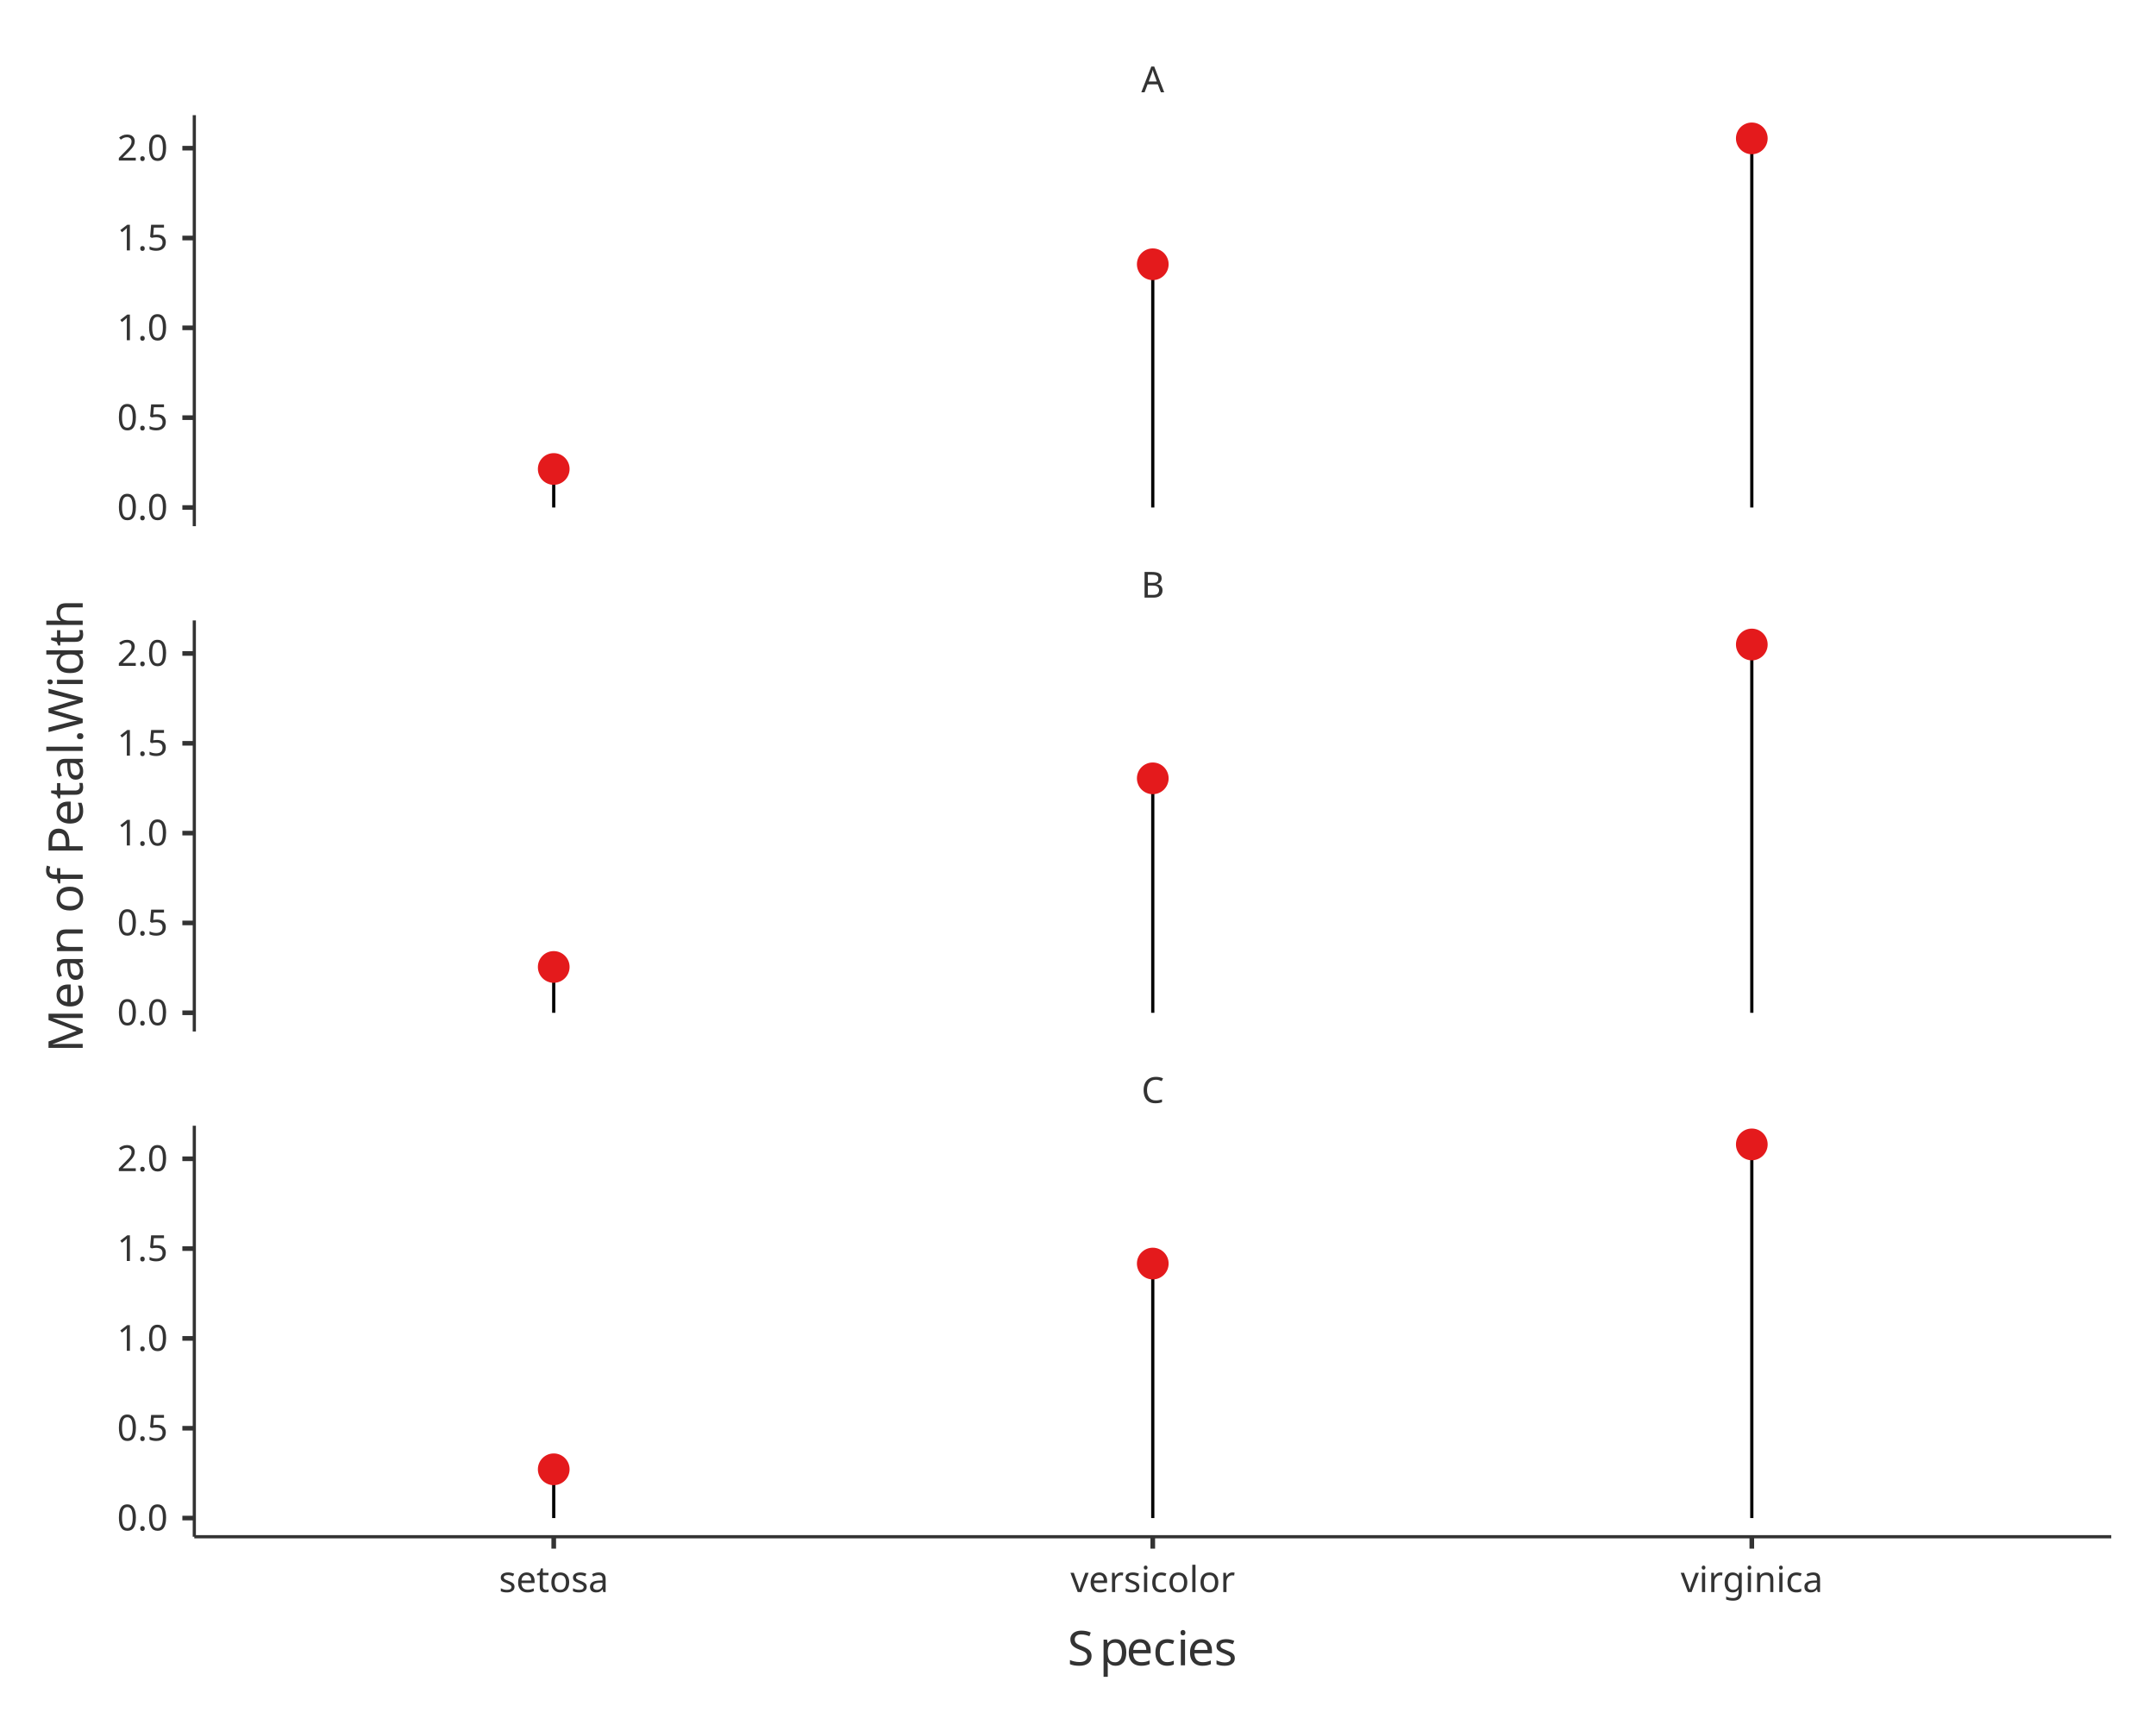
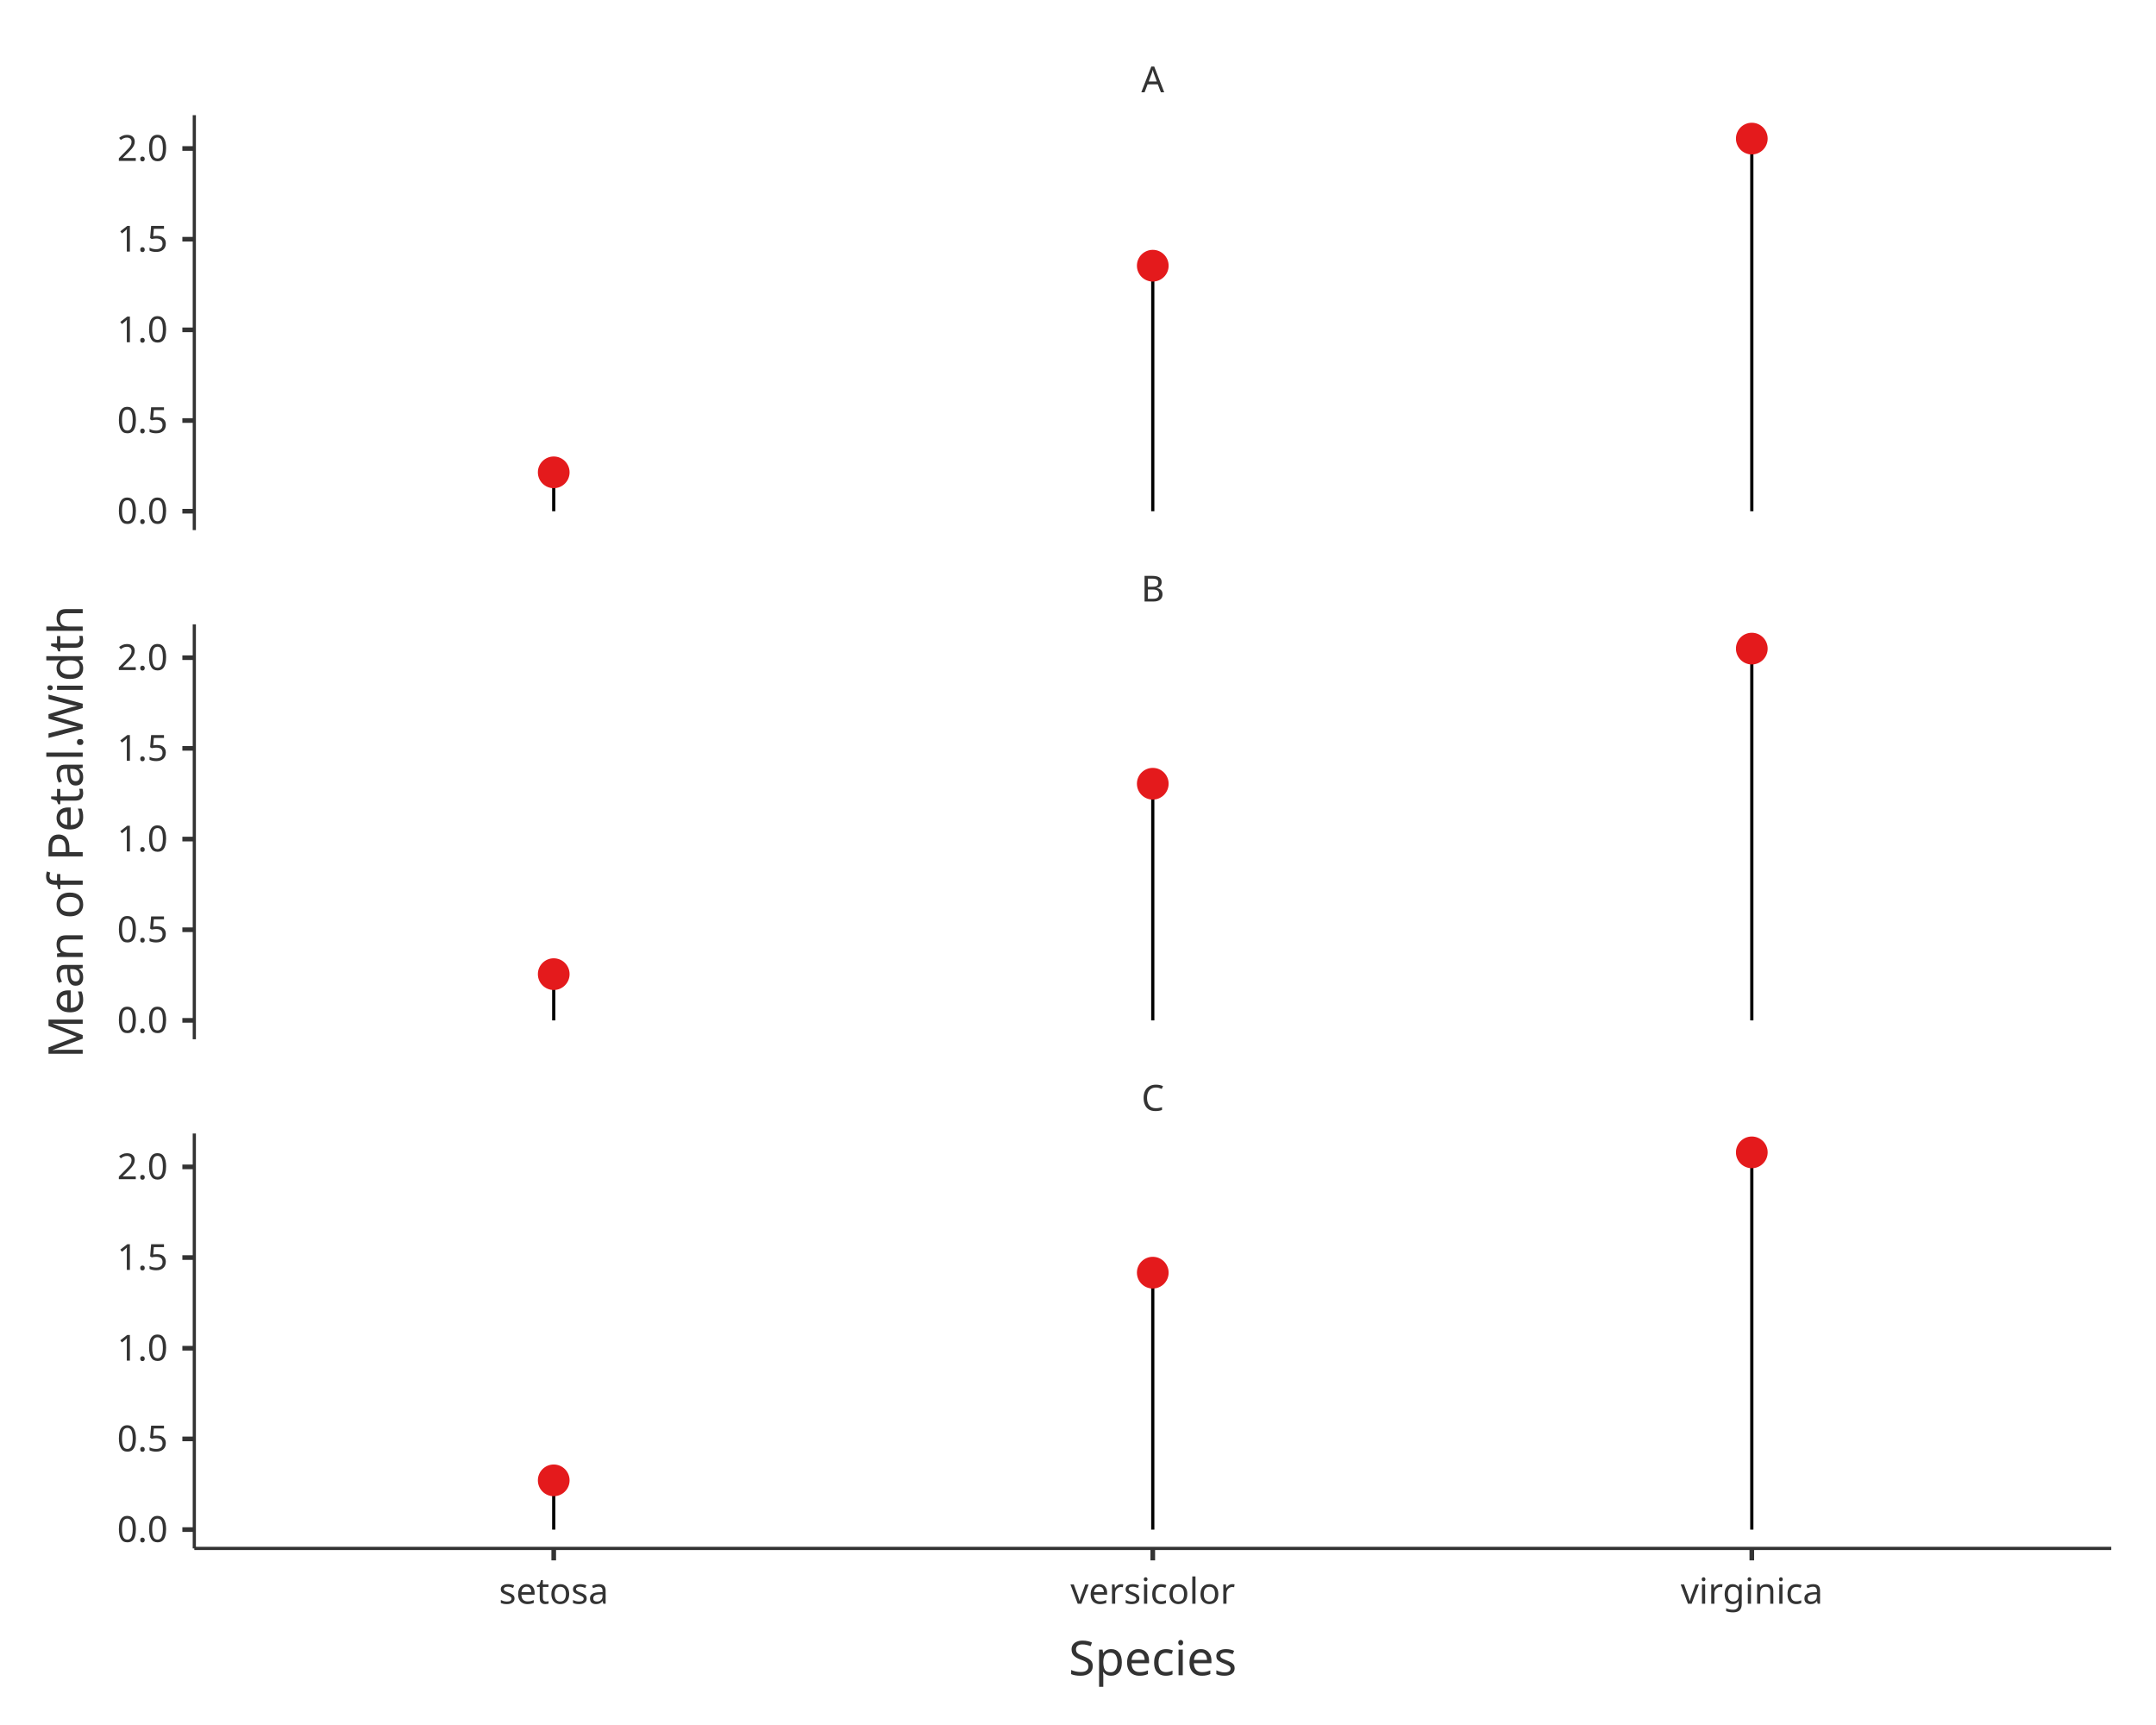
<svg xmlns="http://www.w3.org/2000/svg" class="svglite" data-engine-version="2.0" width="720.00pt" height="576.00pt" viewBox="0 0 720.00 576.00">
  <defs>
    <style type="text/css">
    .svglite line, .svglite polyline, .svglite polygon, .svglite path, .svglite rect, .svglite circle {
      fill: none;
      stroke: #000000;
      stroke-linecap: round;
      stroke-linejoin: round;
      stroke-miterlimit: 10.00;
    }
  </style>
  </defs>
  <rect width="100%" height="100%" style="stroke: none; fill: #FFFFFF;" />
  <defs>
    <clipPath id="cpMC4wMHw3MjAuMDB8MC4wMHw1NzYuMDA=">
      <rect x="0.00" y="0.00" width="720.00" height="576.00" />
    </clipPath>
  </defs>
  <g clip-path="url(#cpMC4wMHw3MjAuMDB8MC4wMHw1NzYuMDA=)">
    <rect x="0" y="0.00" width="720.00" height="576.00" style="stroke-width: 1.55; stroke: none;" />
  </g>
  <defs>
-     <clipPath id="cpNjQuODl8NzA1LjA2fDM4LjQ1fDE3NS43MA==">
-       <rect x="64.89" y="38.45" width="640.17" height="137.25" />
+     <clipPath id="cpNjQuODl8NzA1LjA2fDM4LjQ1fDE3Ny4wMA==">
+       <rect x="64.89" y="38.45" width="640.17" height="138.55" />
    </clipPath>
  </defs>
-   <g clip-path="url(#cpNjQuODl8NzA1LjA2fDM4LjQ1fDE3NS43MA==)">
-     <rect x="64.89" y="38.45" width="640.17" height="137.25" style="stroke-width: 1.55; stroke: none;" />
-     <line x1="184.92" y1="156.60" x2="184.92" y2="169.46" style="stroke-width: 1.07; stroke-linecap: butt;" />
-     <line x1="384.97" y1="88.24" x2="384.97" y2="169.46" style="stroke-width: 1.07; stroke-linecap: butt;" />
-     <line x1="585.02" y1="46.21" x2="585.02" y2="169.46" style="stroke-width: 1.07; stroke-linecap: butt;" />
-     <circle cx="184.92" cy="156.60" r="4.78" style="stroke-width: 1.03; stroke: #E41A1C; fill: #E41A1C;" />
-     <circle cx="384.97" cy="88.24" r="4.78" style="stroke-width: 1.03; stroke: #E41A1C; fill: #E41A1C;" />
-     <circle cx="585.02" cy="46.21" r="4.78" style="stroke-width: 1.03; stroke: #E41A1C; fill: #E41A1C;" />
+   <g clip-path="url(#cpNjQuODl8NzA1LjA2fDM4LjQ1fDE3Ny4wMA==)">
+     <rect x="64.89" y="38.45" width="640.17" height="138.55" style="stroke-width: 1.55; stroke: none;" />
+     <line x1="184.92" y1="157.72" x2="184.92" y2="170.70" style="stroke-width: 1.07; stroke-linecap: butt;" />
+     <line x1="384.97" y1="88.72" x2="384.97" y2="170.70" style="stroke-width: 1.07; stroke-linecap: butt;" />
+     <line x1="585.02" y1="46.28" x2="585.02" y2="170.70" style="stroke-width: 1.07; stroke-linecap: butt;" />
+     <circle cx="184.92" cy="157.72" r="4.78" style="stroke-width: 1.03; stroke: #E41A1C; fill: #E41A1C;" />
+     <circle cx="384.97" cy="88.72" r="4.78" style="stroke-width: 1.03; stroke: #E41A1C; fill: #E41A1C;" />
+     <circle cx="585.02" cy="46.28" r="4.78" style="stroke-width: 1.03; stroke: #E41A1C; fill: #E41A1C;" />
  </g>
  <g clip-path="url(#cpMC4wMHw3MjAuMDB8MC4wMHw1NzYuMDA=)">
</g>
  <defs>
-     <clipPath id="cpNjQuODl8NzA1LjA2fDIwNy4xN3wzNDQuNDI=">
-       <rect x="64.89" y="207.17" width="640.17" height="137.25" />
+     <clipPath id="cpNjQuODl8NzA1LjA2fDIwOC40N3wzNDcuMDI=">
+       <rect x="64.89" y="208.47" width="640.17" height="138.55" />
    </clipPath>
  </defs>
-   <g clip-path="url(#cpNjQuODl8NzA1LjA2fDIwNy4xN3wzNDQuNDI=)">
-     <rect x="64.89" y="207.17" width="640.17" height="137.25" style="stroke-width: 1.55; stroke: none;" />
-     <line x1="184.92" y1="322.88" x2="184.92" y2="338.18" style="stroke-width: 1.07; stroke-linecap: butt;" />
-     <line x1="384.97" y1="259.90" x2="384.97" y2="338.18" style="stroke-width: 1.07; stroke-linecap: butt;" />
-     <line x1="585.02" y1="215.21" x2="585.02" y2="338.18" style="stroke-width: 1.07; stroke-linecap: butt;" />
-     <circle cx="184.92" cy="322.88" r="4.78" style="stroke-width: 1.03; stroke: #E41A1C; fill: #E41A1C;" />
-     <circle cx="384.97" cy="259.90" r="4.78" style="stroke-width: 1.03; stroke: #E41A1C; fill: #E41A1C;" />
-     <circle cx="585.02" cy="215.21" r="4.78" style="stroke-width: 1.03; stroke: #E41A1C; fill: #E41A1C;" />
+   <g clip-path="url(#cpNjQuODl8NzA1LjA2fDIwOC40N3wzNDcuMDI=)">
+     <rect x="64.89" y="208.47" width="640.17" height="138.55" style="stroke-width: 1.55; stroke: none;" />
+     <line x1="184.92" y1="325.28" x2="184.92" y2="340.72" style="stroke-width: 1.07; stroke-linecap: butt;" />
+     <line x1="384.97" y1="261.70" x2="384.97" y2="340.72" style="stroke-width: 1.07; stroke-linecap: butt;" />
+     <line x1="585.02" y1="216.58" x2="585.02" y2="340.72" style="stroke-width: 1.07; stroke-linecap: butt;" />
+     <circle cx="184.92" cy="325.28" r="4.78" style="stroke-width: 1.03; stroke: #E41A1C; fill: #E41A1C;" />
+     <circle cx="384.97" cy="261.70" r="4.78" style="stroke-width: 1.03; stroke: #E41A1C; fill: #E41A1C;" />
+     <circle cx="585.02" cy="216.58" r="4.78" style="stroke-width: 1.03; stroke: #E41A1C; fill: #E41A1C;" />
  </g>
  <g clip-path="url(#cpMC4wMHw3MjAuMDB8MC4wMHw1NzYuMDA=)">
</g>
  <defs>
-     <clipPath id="cpNjQuODl8NzA1LjA2fDM3NS44OXw1MTMuMTQ=">
-       <rect x="64.89" y="375.89" width="640.17" height="137.25" />
+     <clipPath id="cpNjQuODl8NzA1LjA2fDM3OC40OXw1MTcuMDQ=">
+       <rect x="64.89" y="378.49" width="640.17" height="138.55" />
    </clipPath>
  </defs>
-   <g clip-path="url(#cpNjQuODl8NzA1LjA2fDM3NS44OXw1MTMuMTQ=)">
-     <rect x="64.89" y="375.89" width="640.17" height="137.25" style="stroke-width: 1.55; stroke: none;" />
-     <line x1="184.92" y1="490.62" x2="184.92" y2="506.90" style="stroke-width: 1.07; stroke-linecap: butt;" />
-     <line x1="384.97" y1="421.92" x2="384.97" y2="506.90" style="stroke-width: 1.07; stroke-linecap: butt;" />
-     <line x1="585.02" y1="382.13" x2="585.02" y2="506.90" style="stroke-width: 1.07; stroke-linecap: butt;" />
-     <circle cx="184.92" cy="490.62" r="4.78" style="stroke-width: 1.03; stroke: #E41A1C; fill: #E41A1C;" />
-     <circle cx="384.97" cy="421.92" r="4.78" style="stroke-width: 1.03; stroke: #E41A1C; fill: #E41A1C;" />
-     <circle cx="585.02" cy="382.13" r="4.78" style="stroke-width: 1.03; stroke: #E41A1C; fill: #E41A1C;" />
+   <g clip-path="url(#cpNjQuODl8NzA1LjA2fDM3OC40OXw1MTcuMDQ=)">
+     <rect x="64.89" y="378.49" width="640.17" height="138.55" style="stroke-width: 1.55; stroke: none;" />
+     <line x1="184.92" y1="494.31" x2="184.92" y2="510.75" style="stroke-width: 1.07; stroke-linecap: butt;" />
+     <line x1="384.97" y1="424.96" x2="384.97" y2="510.75" style="stroke-width: 1.07; stroke-linecap: butt;" />
+     <line x1="585.02" y1="384.79" x2="585.02" y2="510.75" style="stroke-width: 1.07; stroke-linecap: butt;" />
+     <circle cx="184.92" cy="494.31" r="4.78" style="stroke-width: 1.03; stroke: #E41A1C; fill: #E41A1C;" />
+     <circle cx="384.97" cy="424.96" r="4.78" style="stroke-width: 1.03; stroke: #E41A1C; fill: #E41A1C;" />
+     <circle cx="585.02" cy="384.79" r="4.78" style="stroke-width: 1.03; stroke: #E41A1C; fill: #E41A1C;" />
  </g>
  <g clip-path="url(#cpMC4wMHw3MjAuMDB8MC4wMHw1NzYuMDA=)">
</g>
  <defs>
-     <clipPath id="cpNjQuODl8NzA1LjA2fDM1Mi4zOXwzNzUuODk=">
-       <rect x="64.89" y="352.39" width="640.17" height="23.50" />
+     <clipPath id="cpNjQuODl8NzA1LjA2fDM1NC45OXwzNzguNDk=">
+       <rect x="64.89" y="354.99" width="640.17" height="23.50" />
    </clipPath>
  </defs>
-   <g clip-path="url(#cpNjQuODl8NzA1LjA2fDM1Mi4zOXwzNzUuODk=)">
-     <rect x="64.89" y="352.39" width="640.17" height="23.50" style="stroke-width: 1.55; stroke: none;" />
-     <text x="384.97" y="368.27" text-anchor="middle" style="font-size: 12.00px; fill: #333333; font-family: sans;" textLength="8.67px" lengthAdjust="spacingAndGlyphs">C</text>
+   <g clip-path="url(#cpNjQuODl8NzA1LjA2fDM1NC45OXwzNzguNDk=)">
+     <rect x="64.89" y="354.99" width="640.17" height="23.50" style="stroke-width: 1.55; stroke: none;" />
+     <text x="384.97" y="370.87" text-anchor="middle" style="font-size: 12.00px; fill: #333333; font-family: sans;" textLength="8.67px" lengthAdjust="spacingAndGlyphs">C</text>
  </g>
  <g clip-path="url(#cpMC4wMHw3MjAuMDB8MC4wMHw1NzYuMDA=)">
</g>
  <defs>
-     <clipPath id="cpNjQuODl8NzA1LjA2fDE4My42N3wyMDcuMTc=">
-       <rect x="64.89" y="183.67" width="640.17" height="23.50" />
+     <clipPath id="cpNjQuODl8NzA1LjA2fDE4NC45N3wyMDguNDc=">
+       <rect x="64.89" y="184.97" width="640.17" height="23.50" />
    </clipPath>
  </defs>
-   <g clip-path="url(#cpNjQuODl8NzA1LjA2fDE4My42N3wyMDcuMTc=)">
-     <rect x="64.89" y="183.67" width="640.17" height="23.50" style="stroke-width: 1.55; stroke: none;" />
-     <text x="384.97" y="199.55" text-anchor="middle" style="font-size: 12.00px; fill: #333333; font-family: sans;" textLength="8.01px" lengthAdjust="spacingAndGlyphs">B</text>
+   <g clip-path="url(#cpNjQuODl8NzA1LjA2fDE4NC45N3wyMDguNDc=)">
+     <rect x="64.89" y="184.97" width="640.17" height="23.50" style="stroke-width: 1.55; stroke: none;" />
+     <text x="384.97" y="200.85" text-anchor="middle" style="font-size: 12.00px; fill: #333333; font-family: sans;" textLength="8.01px" lengthAdjust="spacingAndGlyphs">B</text>
  </g>
  <g clip-path="url(#cpMC4wMHw3MjAuMDB8MC4wMHw1NzYuMDA=)">
</g>
  <defs>
    <clipPath id="cpNjQuODl8NzA1LjA2fDE0Ljk0fDM4LjQ1">
      <rect x="64.89" y="14.94" width="640.17" height="23.50" />
    </clipPath>
  </defs>
  <g clip-path="url(#cpNjQuODl8NzA1LjA2fDE0Ljk0fDM4LjQ1)">
    <rect x="64.89" y="14.94" width="640.17" height="23.50" style="stroke-width: 1.55; stroke: none;" />
    <text x="384.97" y="30.82" text-anchor="middle" style="font-size: 12.00px; fill: #333333; font-family: sans;" textLength="8.01px" lengthAdjust="spacingAndGlyphs">A</text>
  </g>
  <g clip-path="url(#cpMC4wMHw3MjAuMDB8MC4wMHw1NzYuMDA=)">
-     <polyline points="64.89,513.14 705.06,513.14 " style="stroke-width: 1.07; stroke: #333333; stroke-linecap: butt;" />
-     <polyline points="184.92,517.12 184.92,513.14 " style="stroke-width: 1.55; stroke: #333333; stroke-linecap: butt;" />
-     <polyline points="384.97,517.12 384.97,513.14 " style="stroke-width: 1.55; stroke: #333333; stroke-linecap: butt;" />
-     <polyline points="585.02,517.12 585.02,513.14 " style="stroke-width: 1.55; stroke: #333333; stroke-linecap: butt;" />
-     <text x="184.92" y="531.61" text-anchor="middle" style="font-size: 12.00px; fill: #333333; font-family: sans;" textLength="35.37px" lengthAdjust="spacingAndGlyphs">setosa</text>
-     <text x="384.97" y="531.61" text-anchor="middle" style="font-size: 12.00px; fill: #333333; font-family: sans;" textLength="51.36px" lengthAdjust="spacingAndGlyphs">versicolor</text>
-     <text x="585.02" y="531.61" text-anchor="middle" style="font-size: 12.00px; fill: #333333; font-family: sans;" textLength="44.02px" lengthAdjust="spacingAndGlyphs">virginica</text>
-     <polyline points="64.89,175.70 64.89,38.45 " style="stroke-width: 1.07; stroke: #333333; stroke-linecap: butt;" />
-     <text x="47.58" y="173.59" text-anchor="middle" style="font-size: 12.00px; fill: #333333; font-family: sans;" textLength="16.68px" lengthAdjust="spacingAndGlyphs">0.0</text>
-     <text x="47.58" y="143.59" text-anchor="middle" style="font-size: 12.00px; fill: #333333; font-family: sans;" textLength="16.68px" lengthAdjust="spacingAndGlyphs">0.5</text>
-     <text x="47.58" y="113.60" text-anchor="middle" style="font-size: 12.00px; fill: #333333; font-family: sans;" textLength="16.68px" lengthAdjust="spacingAndGlyphs">1.0</text>
-     <text x="47.58" y="83.61" text-anchor="middle" style="font-size: 12.00px; fill: #333333; font-family: sans;" textLength="16.68px" lengthAdjust="spacingAndGlyphs">1.5</text>
-     <text x="47.58" y="53.61" text-anchor="middle" style="font-size: 12.00px; fill: #333333; font-family: sans;" textLength="16.68px" lengthAdjust="spacingAndGlyphs">2.0</text>
-     <polyline points="60.90,169.46 64.89,169.46 " style="stroke-width: 1.55; stroke: #333333; stroke-linecap: butt;" />
-     <polyline points="60.90,139.46 64.89,139.46 " style="stroke-width: 1.55; stroke: #333333; stroke-linecap: butt;" />
-     <polyline points="60.90,109.47 64.89,109.47 " style="stroke-width: 1.55; stroke: #333333; stroke-linecap: butt;" />
-     <polyline points="60.90,79.48 64.89,79.48 " style="stroke-width: 1.55; stroke: #333333; stroke-linecap: butt;" />
-     <polyline points="60.90,49.48 64.89,49.48 " style="stroke-width: 1.55; stroke: #333333; stroke-linecap: butt;" />
-     <polyline points="64.89,344.42 64.89,207.17 " style="stroke-width: 1.07; stroke: #333333; stroke-linecap: butt;" />
-     <text x="47.58" y="342.31" text-anchor="middle" style="font-size: 12.00px; fill: #333333; font-family: sans;" textLength="16.68px" lengthAdjust="spacingAndGlyphs">0.0</text>
-     <text x="47.58" y="312.31" text-anchor="middle" style="font-size: 12.00px; fill: #333333; font-family: sans;" textLength="16.68px" lengthAdjust="spacingAndGlyphs">0.5</text>
-     <text x="47.58" y="282.32" text-anchor="middle" style="font-size: 12.00px; fill: #333333; font-family: sans;" textLength="16.68px" lengthAdjust="spacingAndGlyphs">1.0</text>
-     <text x="47.58" y="252.33" text-anchor="middle" style="font-size: 12.00px; fill: #333333; font-family: sans;" textLength="16.68px" lengthAdjust="spacingAndGlyphs">1.5</text>
-     <text x="47.58" y="222.33" text-anchor="middle" style="font-size: 12.00px; fill: #333333; font-family: sans;" textLength="16.68px" lengthAdjust="spacingAndGlyphs">2.0</text>
-     <polyline points="60.90,338.18 64.89,338.18 " style="stroke-width: 1.55; stroke: #333333; stroke-linecap: butt;" />
-     <polyline points="60.90,308.18 64.89,308.18 " style="stroke-width: 1.55; stroke: #333333; stroke-linecap: butt;" />
-     <polyline points="60.90,278.19 64.89,278.19 " style="stroke-width: 1.55; stroke: #333333; stroke-linecap: butt;" />
-     <polyline points="60.90,248.20 64.89,248.20 " style="stroke-width: 1.55; stroke: #333333; stroke-linecap: butt;" />
-     <polyline points="60.90,218.20 64.89,218.20 " style="stroke-width: 1.55; stroke: #333333; stroke-linecap: butt;" />
-     <polyline points="64.89,513.14 64.89,375.89 " style="stroke-width: 1.07; stroke: #333333; stroke-linecap: butt;" />
-     <text x="47.58" y="511.03" text-anchor="middle" style="font-size: 12.00px; fill: #333333; font-family: sans;" textLength="16.68px" lengthAdjust="spacingAndGlyphs">0.0</text>
-     <text x="47.58" y="481.03" text-anchor="middle" style="font-size: 12.00px; fill: #333333; font-family: sans;" textLength="16.68px" lengthAdjust="spacingAndGlyphs">0.5</text>
-     <text x="47.58" y="451.04" text-anchor="middle" style="font-size: 12.00px; fill: #333333; font-family: sans;" textLength="16.68px" lengthAdjust="spacingAndGlyphs">1.0</text>
-     <text x="47.58" y="421.05" text-anchor="middle" style="font-size: 12.00px; fill: #333333; font-family: sans;" textLength="16.68px" lengthAdjust="spacingAndGlyphs">1.5</text>
-     <text x="47.58" y="391.05" text-anchor="middle" style="font-size: 12.00px; fill: #333333; font-family: sans;" textLength="16.68px" lengthAdjust="spacingAndGlyphs">2.0</text>
-     <polyline points="60.90,506.90 64.89,506.90 " style="stroke-width: 1.55; stroke: #333333; stroke-linecap: butt;" />
-     <polyline points="60.90,476.91 64.89,476.91 " style="stroke-width: 1.55; stroke: #333333; stroke-linecap: butt;" />
-     <polyline points="60.90,446.91 64.89,446.91 " style="stroke-width: 1.55; stroke: #333333; stroke-linecap: butt;" />
-     <polyline points="60.90,416.92 64.89,416.92 " style="stroke-width: 1.55; stroke: #333333; stroke-linecap: butt;" />
-     <polyline points="60.90,386.93 64.89,386.93 " style="stroke-width: 1.55; stroke: #333333; stroke-linecap: butt;" />
-     <text x="356.50" y="556.07" style="font-size: 16.00px; fill: #333333; font-family: sans;" textLength="10.68px" lengthAdjust="spacingAndGlyphs">S</text>
-     <text x="367.18" y="556.07" style="font-size: 16.00px; fill: #333333; font-family: sans;" textLength="8.90px" lengthAdjust="spacingAndGlyphs">p</text>
-     <text x="376.08" y="556.07" style="font-size: 16.00px; fill: #333333; font-family: sans;" textLength="8.90px" lengthAdjust="spacingAndGlyphs">e</text>
-     <text x="384.98" y="556.07" style="font-size: 16.00px; fill: #333333; font-family: sans;" textLength="8.01px" lengthAdjust="spacingAndGlyphs">c</text>
-     <text x="392.98" y="556.07" style="font-size: 16.00px; fill: #333333; font-family: sans;" textLength="3.55px" lengthAdjust="spacingAndGlyphs">i</text>
-     <text x="396.54" y="556.07" style="font-size: 16.00px; fill: #333333; font-family: sans;" textLength="8.90px" lengthAdjust="spacingAndGlyphs">e</text>
-     <text x="405.43" y="556.07" style="font-size: 16.00px; fill: #333333; font-family: sans;" textLength="8.01px" lengthAdjust="spacingAndGlyphs">s</text>
-     <text transform="translate(27.62,275.79) rotate(-90)" text-anchor="middle" style="font-size: 16.00px; fill: #333333; font-family: sans;" textLength="144.08px" lengthAdjust="spacingAndGlyphs">Mean of Petal.Width</text>
+     <polyline points="64.89,517.04 705.06,517.04 " style="stroke-width: 1.07; stroke: #333333; stroke-linecap: butt;" />
+     <polyline points="184.92,521.03 184.92,517.04 " style="stroke-width: 1.55; stroke: #333333; stroke-linecap: butt;" />
+     <polyline points="384.97,521.03 384.97,517.04 " style="stroke-width: 1.55; stroke: #333333; stroke-linecap: butt;" />
+     <polyline points="585.02,521.03 585.02,517.04 " style="stroke-width: 1.55; stroke: #333333; stroke-linecap: butt;" />
+     <text x="184.92" y="535.51" text-anchor="middle" style="font-size: 12.00px; fill: #333333; font-family: sans;" textLength="35.37px" lengthAdjust="spacingAndGlyphs">setosa</text>
+     <text x="384.97" y="535.51" text-anchor="middle" style="font-size: 12.00px; fill: #333333; font-family: sans;" textLength="51.36px" lengthAdjust="spacingAndGlyphs">versicolor</text>
+     <text x="585.02" y="535.51" text-anchor="middle" style="font-size: 12.00px; fill: #333333; font-family: sans;" textLength="44.02px" lengthAdjust="spacingAndGlyphs">virginica</text>
+     <polyline points="64.89,177.00 64.89,38.45 " style="stroke-width: 1.07; stroke: #333333; stroke-linecap: butt;" />
+     <text x="47.58" y="174.83" text-anchor="middle" style="font-size: 12.00px; fill: #333333; font-family: sans;" textLength="16.68px" lengthAdjust="spacingAndGlyphs">0.0</text>
+     <text x="47.58" y="144.55" text-anchor="middle" style="font-size: 12.00px; fill: #333333; font-family: sans;" textLength="16.68px" lengthAdjust="spacingAndGlyphs">0.5</text>
+     <text x="47.58" y="114.27" text-anchor="middle" style="font-size: 12.00px; fill: #333333; font-family: sans;" textLength="16.68px" lengthAdjust="spacingAndGlyphs">1.0</text>
+     <text x="47.58" y="84.00" text-anchor="middle" style="font-size: 12.00px; fill: #333333; font-family: sans;" textLength="16.68px" lengthAdjust="spacingAndGlyphs">1.5</text>
+     <text x="47.58" y="53.72" text-anchor="middle" style="font-size: 12.00px; fill: #333333; font-family: sans;" textLength="16.68px" lengthAdjust="spacingAndGlyphs">2.0</text>
+     <polyline points="60.90,170.70 64.89,170.70 " style="stroke-width: 1.55; stroke: #333333; stroke-linecap: butt;" />
+     <polyline points="60.90,140.42 64.89,140.42 " style="stroke-width: 1.55; stroke: #333333; stroke-linecap: butt;" />
+     <polyline points="60.90,110.14 64.89,110.14 " style="stroke-width: 1.55; stroke: #333333; stroke-linecap: butt;" />
+     <polyline points="60.90,79.87 64.89,79.87 " style="stroke-width: 1.55; stroke: #333333; stroke-linecap: butt;" />
+     <polyline points="60.90,49.59 64.89,49.59 " style="stroke-width: 1.55; stroke: #333333; stroke-linecap: butt;" />
+     <polyline points="64.89,347.02 64.89,208.47 " style="stroke-width: 1.07; stroke: #333333; stroke-linecap: butt;" />
+     <text x="47.58" y="344.85" text-anchor="middle" style="font-size: 12.00px; fill: #333333; font-family: sans;" textLength="16.68px" lengthAdjust="spacingAndGlyphs">0.0</text>
+     <text x="47.58" y="314.57" text-anchor="middle" style="font-size: 12.00px; fill: #333333; font-family: sans;" textLength="16.68px" lengthAdjust="spacingAndGlyphs">0.5</text>
+     <text x="47.58" y="284.30" text-anchor="middle" style="font-size: 12.00px; fill: #333333; font-family: sans;" textLength="16.68px" lengthAdjust="spacingAndGlyphs">1.0</text>
+     <text x="47.58" y="254.02" text-anchor="middle" style="font-size: 12.00px; fill: #333333; font-family: sans;" textLength="16.68px" lengthAdjust="spacingAndGlyphs">1.5</text>
+     <text x="47.58" y="223.74" text-anchor="middle" style="font-size: 12.00px; fill: #333333; font-family: sans;" textLength="16.68px" lengthAdjust="spacingAndGlyphs">2.0</text>
+     <polyline points="60.90,340.72 64.89,340.72 " style="stroke-width: 1.55; stroke: #333333; stroke-linecap: butt;" />
+     <polyline points="60.90,310.45 64.89,310.45 " style="stroke-width: 1.55; stroke: #333333; stroke-linecap: butt;" />
+     <polyline points="60.90,280.17 64.89,280.17 " style="stroke-width: 1.55; stroke: #333333; stroke-linecap: butt;" />
+     <polyline points="60.90,249.89 64.89,249.89 " style="stroke-width: 1.55; stroke: #333333; stroke-linecap: butt;" />
+     <polyline points="60.90,219.61 64.89,219.61 " style="stroke-width: 1.55; stroke: #333333; stroke-linecap: butt;" />
+     <polyline points="64.89,517.04 64.89,378.49 " style="stroke-width: 1.07; stroke: #333333; stroke-linecap: butt;" />
+     <text x="47.58" y="514.88" text-anchor="middle" style="font-size: 12.00px; fill: #333333; font-family: sans;" textLength="16.68px" lengthAdjust="spacingAndGlyphs">0.0</text>
+     <text x="47.58" y="484.60" text-anchor="middle" style="font-size: 12.00px; fill: #333333; font-family: sans;" textLength="16.68px" lengthAdjust="spacingAndGlyphs">0.5</text>
+     <text x="47.58" y="454.32" text-anchor="middle" style="font-size: 12.00px; fill: #333333; font-family: sans;" textLength="16.68px" lengthAdjust="spacingAndGlyphs">1.0</text>
+     <text x="47.58" y="424.04" text-anchor="middle" style="font-size: 12.00px; fill: #333333; font-family: sans;" textLength="16.68px" lengthAdjust="spacingAndGlyphs">1.5</text>
+     <text x="47.58" y="393.76" text-anchor="middle" style="font-size: 12.00px; fill: #333333; font-family: sans;" textLength="16.68px" lengthAdjust="spacingAndGlyphs">2.0</text>
+     <polyline points="60.90,510.75 64.89,510.75 " style="stroke-width: 1.55; stroke: #333333; stroke-linecap: butt;" />
+     <polyline points="60.90,480.47 64.89,480.47 " style="stroke-width: 1.55; stroke: #333333; stroke-linecap: butt;" />
+     <polyline points="60.90,450.19 64.89,450.19 " style="stroke-width: 1.55; stroke: #333333; stroke-linecap: butt;" />
+     <polyline points="60.90,419.91 64.89,419.91 " style="stroke-width: 1.55; stroke: #333333; stroke-linecap: butt;" />
+     <polyline points="60.90,389.64 64.89,389.64 " style="stroke-width: 1.55; stroke: #333333; stroke-linecap: butt;" />
+     <text x="384.97" y="559.40" text-anchor="middle" style="font-size: 16.00px; fill: #333333; font-family: sans;" textLength="56.94px" lengthAdjust="spacingAndGlyphs">Species</text>
+     <text transform="translate(27.62,277.75) rotate(-90)" text-anchor="middle" style="font-size: 16.00px; fill: #333333; font-family: sans;" textLength="144.08px" lengthAdjust="spacingAndGlyphs">Mean of Petal.Width</text>
  </g>
</svg>
